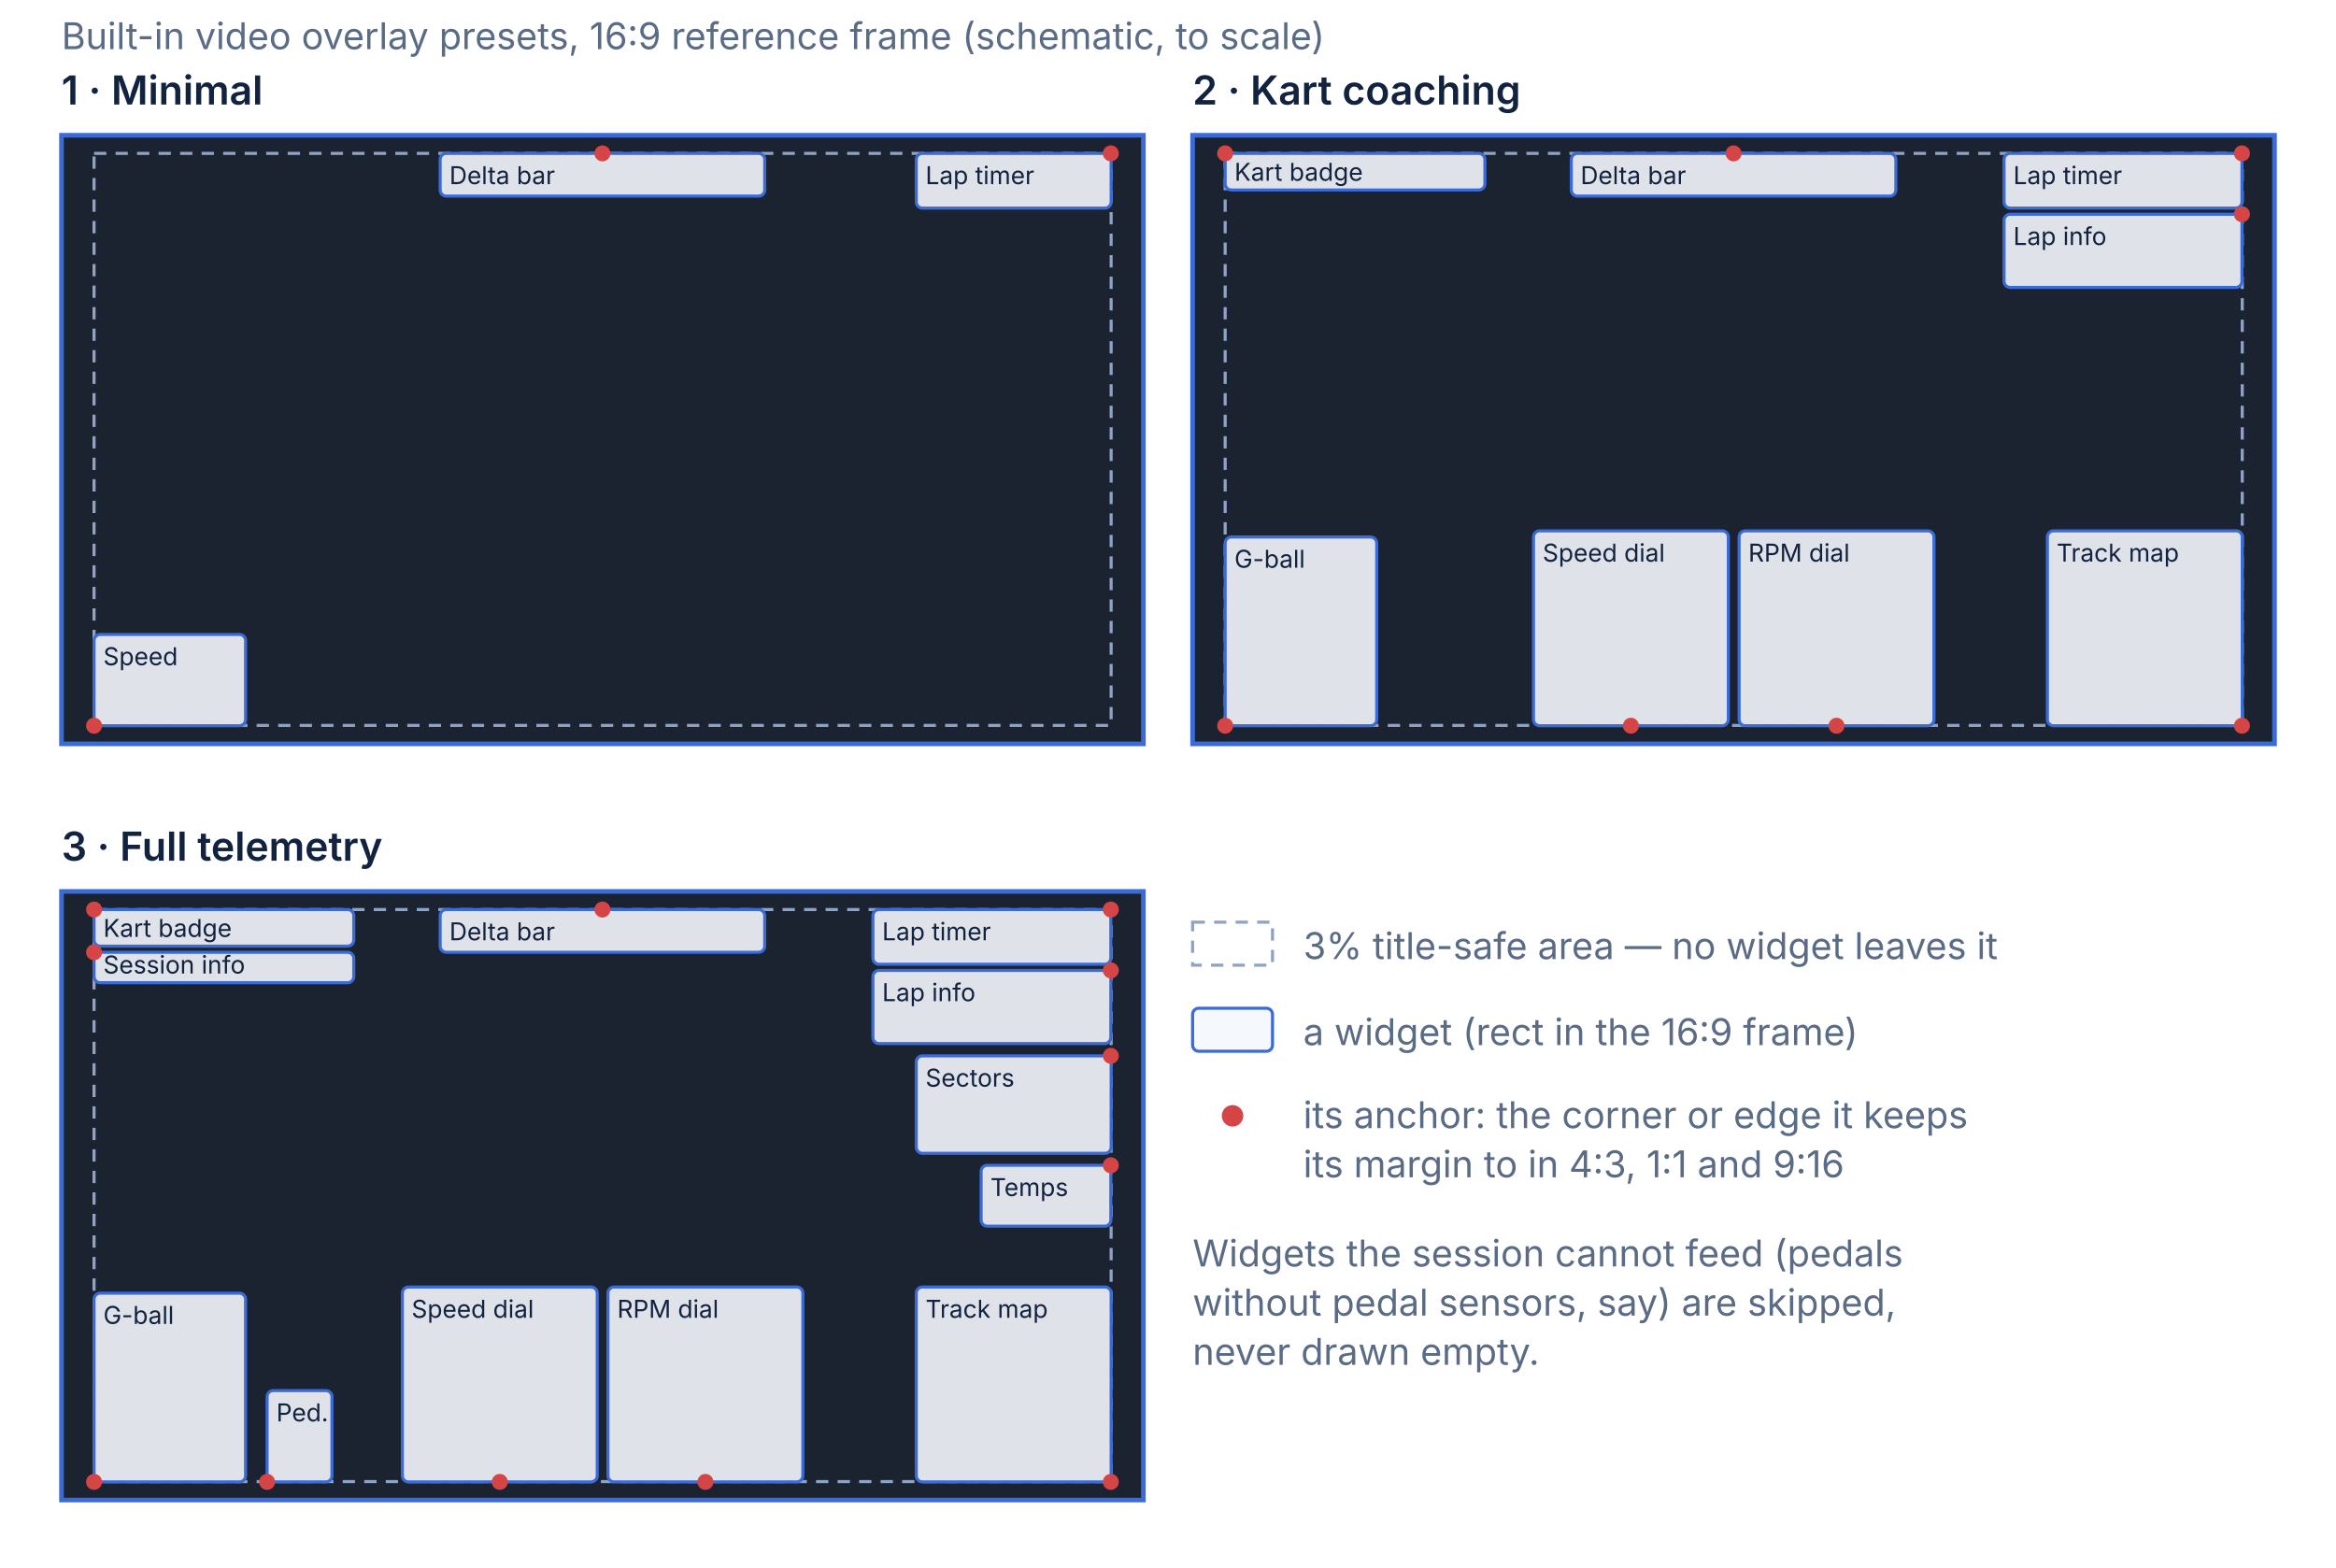
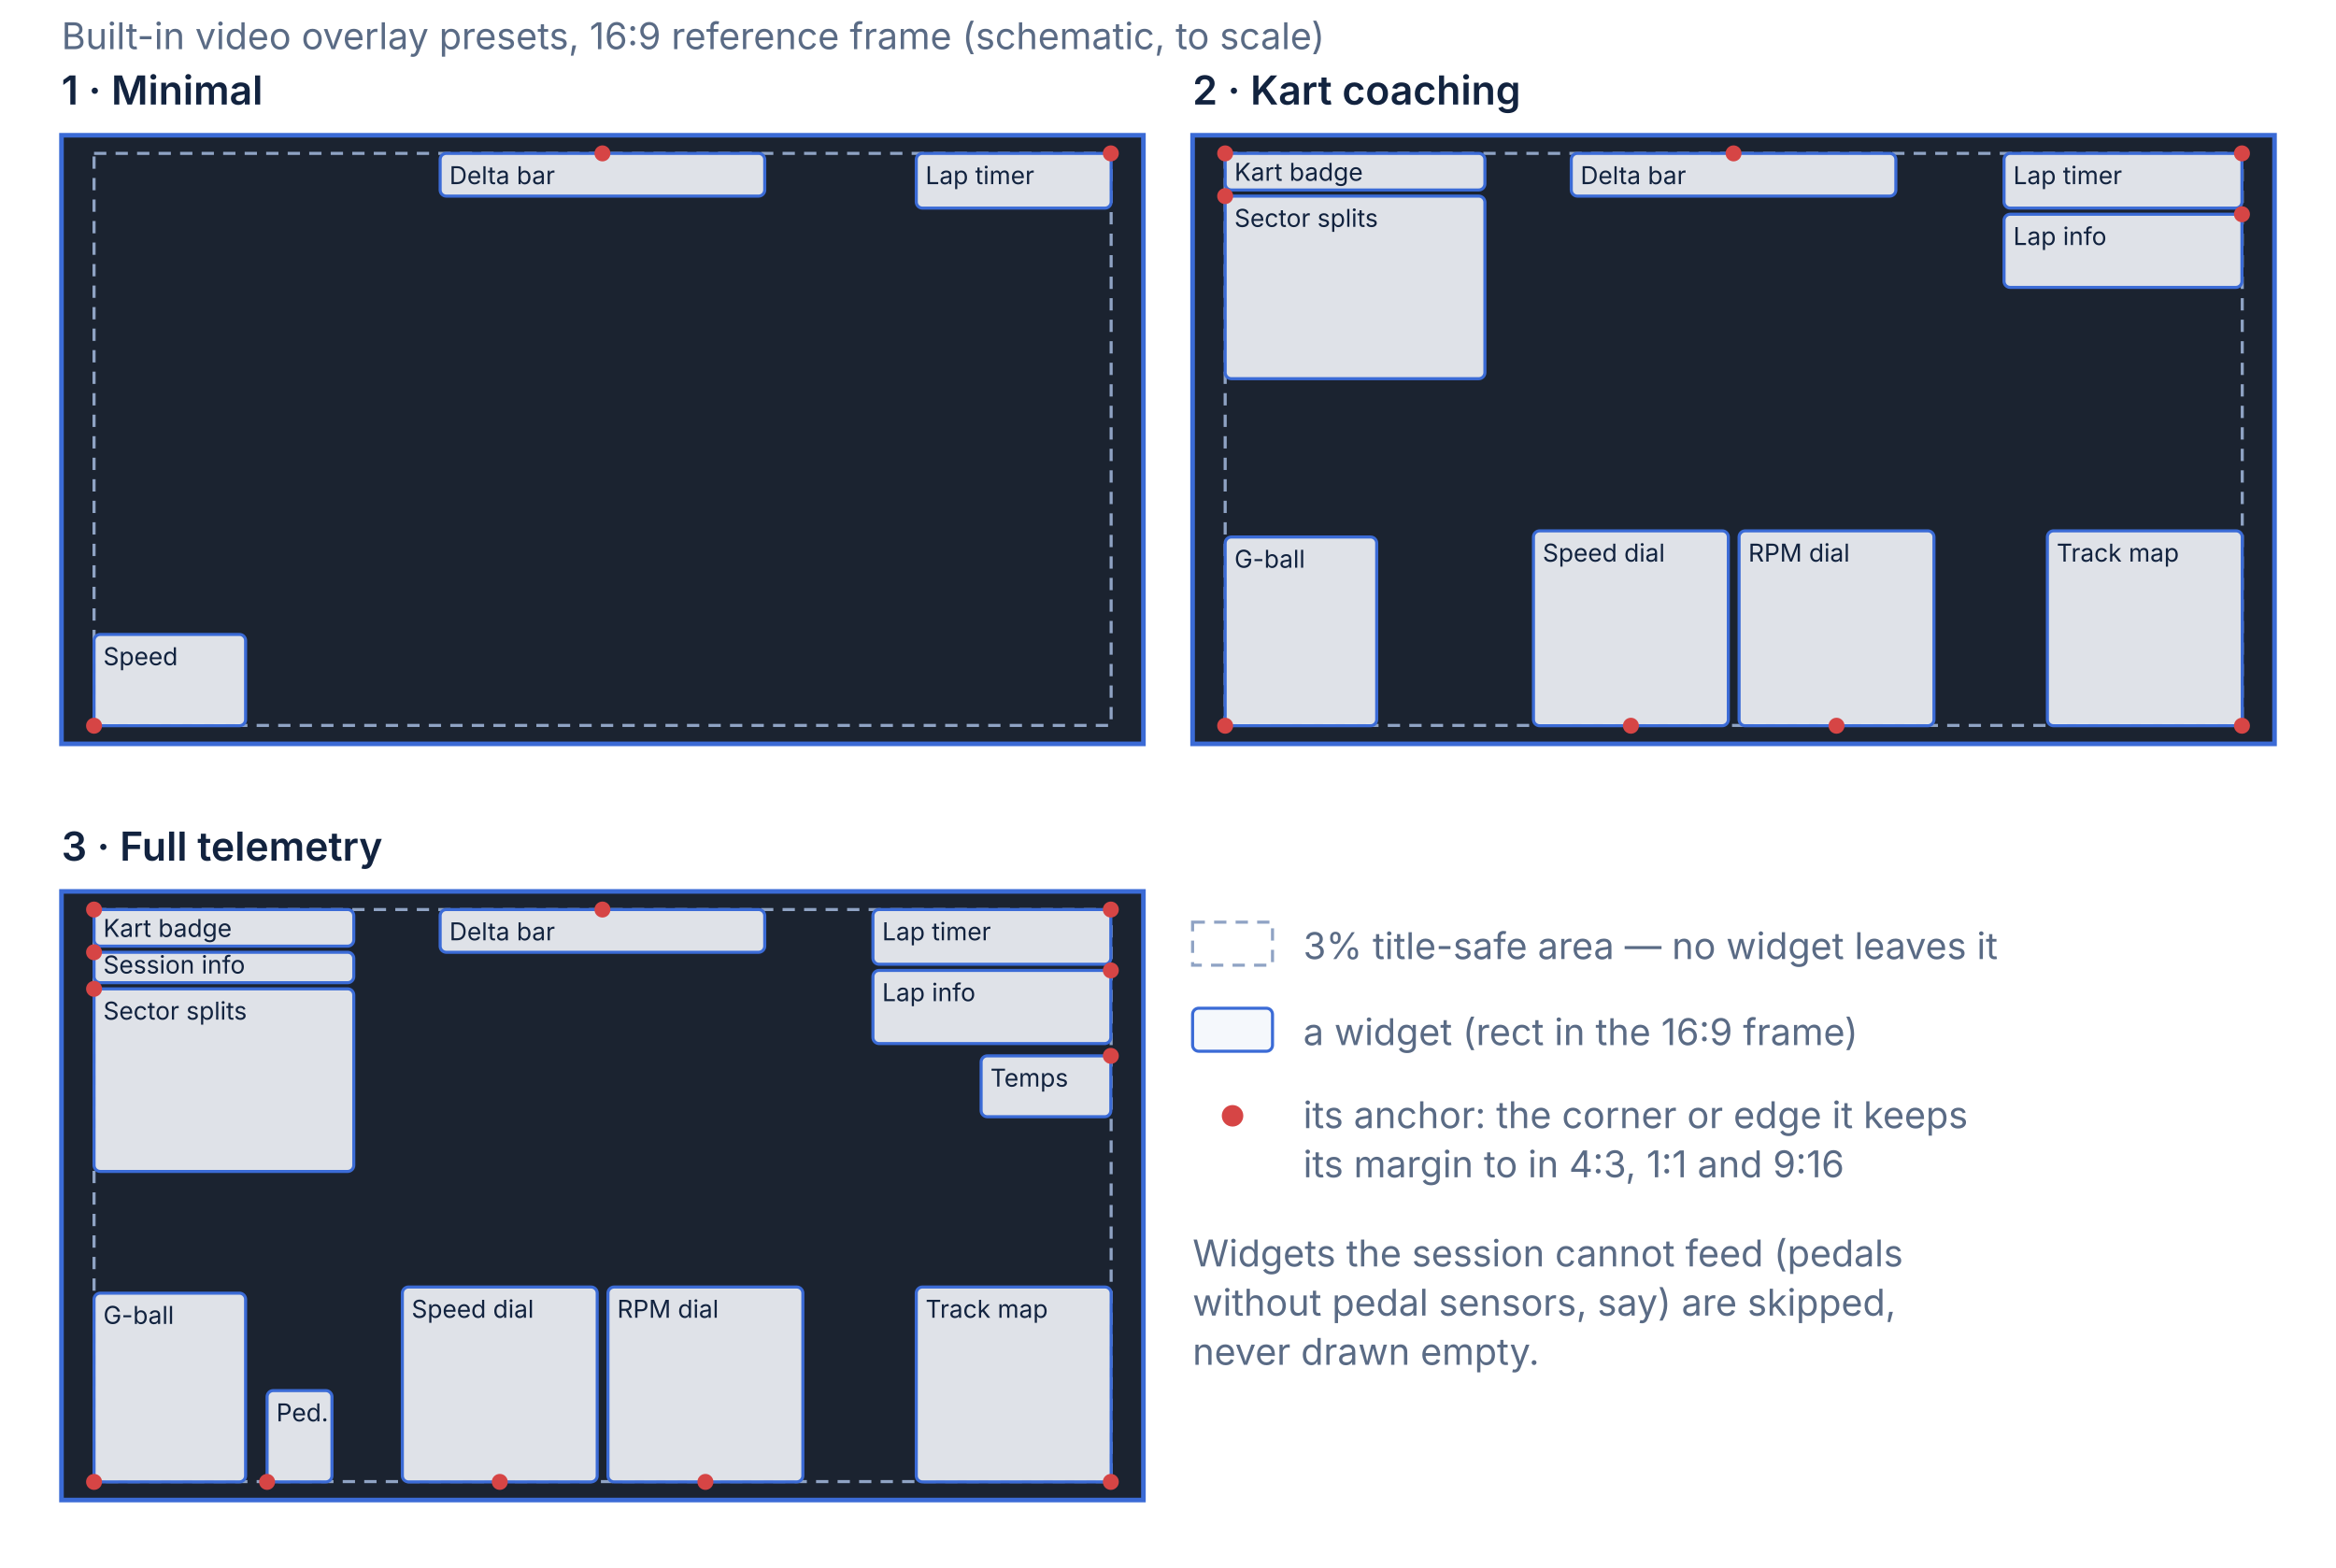
- <svg xmlns="http://www.w3.org/2000/svg" viewBox="0 0 760 510" role="img" aria-label="The three built-in video overlay presets drawn in a 16:9 frame: Minimal (speed, lap timer, delta bar), Kart coaching (kart badge, delta bar, the running lap timer over lap info, G-ball, the speed and RPM dials side by side, track map) and Full telemetry (kart coaching plus session info, sector times, temperatures and pedals), each inside the 3% safe area, with the anchor each widget keeps its margin to.">
+ <svg xmlns="http://www.w3.org/2000/svg" viewBox="0 0 760 510" role="img" aria-label="The three built-in video overlay presets drawn in a 16:9 frame: Minimal (speed, lap timer, delta bar), Kart coaching (kart badge with the sector splits under it, delta bar, the running lap timer over lap info, G-ball, the speed and RPM dials side by side, track map) and Full telemetry (kart coaching plus session info between the badge and the sector splits, temperatures and pedals), each inside the 3% safe area, with the anchor each widget keeps its margin to.">
  <style>
    .frame{fill:#1b2330;stroke:#3b6bd6;stroke-width:1.5}
    .safe{fill:none;stroke:#8fa3c4;stroke-width:1;stroke-dasharray:4 3}
    .w{fill:#f4f7fc;fill-opacity:.9;stroke:#3b6bd6;stroke-width:1}
    .a{fill:#d64545}
    .h{font:600 13px -apple-system,Segoe UI,sans-serif;fill:#12233f}
    .t{font:8px -apple-system,Segoe UI,sans-serif;fill:#12233f}
    .lbl{font:12px -apple-system,Segoe UI,sans-serif;fill:#5a6b85}
  </style>
  <text class="lbl" x="20" y="16">Built-in video overlay presets, 16:9 reference frame (schematic, to scale)</text>
  <text class="h" x="20" y="34">1 · Minimal</text>
  <rect class="frame" x="20" y="44" width="352" height="198" />
  <rect class="safe" x="30.6" y="49.9" width="330.9" height="186.1" />
  <rect class="w" x="30.6" y="206.4" width="49.3" height="29.7" rx="2" />
  <text class="t" x="33.6" y="216.4">Speed</text>
  <circle class="a" cx="30.6" cy="236.1" r="2.6" />
  <rect class="w" x="298.1" y="49.9" width="63.4" height="17.8" rx="2" />
  <text class="t" x="301.1" y="59.9">Lap timer</text>
  <circle class="a" cx="361.4" cy="49.9" r="2.6" />
  <rect class="w" x="143.2" y="49.9" width="105.6" height="13.9" rx="2" />
  <text class="t" x="146.2" y="59.9">Delta bar</text>
  <circle class="a" cx="196.0" cy="49.9" r="2.6" />
  <text class="h" x="388" y="34">2 · Kart coaching</text>
  <rect class="frame" x="388" y="44" width="352" height="198" />
  <rect class="safe" x="398.6" y="49.9" width="330.9" height="186.1" />
  <rect class="w" x="398.6" y="49.9" width="84.5" height="11.9" rx="2" />
  <text class="t" x="401.6" y="58.8">Kart badge</text>
  <circle class="a" cx="398.6" cy="49.9" r="2.6" />
+   <rect class="w" x="398.6" y="63.8" width="84.5" height="59.4" rx="2" />
+   <text class="t" x="401.6" y="73.8">Sector splits</text>
+   <circle class="a" cx="398.6" cy="63.8" r="2.6" />
  <rect class="w" x="511.2" y="49.9" width="105.6" height="13.9" rx="2" />
  <text class="t" x="514.2" y="59.9">Delta bar</text>
  <circle class="a" cx="564.0" cy="49.9" r="2.6" />
  <rect class="w" x="652.0" y="49.9" width="77.4" height="17.8" rx="2" />
  <text class="t" x="655.0" y="59.9">Lap timer</text>
  <circle class="a" cx="729.4" cy="49.9" r="2.6" />
  <rect class="w" x="652.0" y="69.7" width="77.4" height="23.8" rx="2" />
  <text class="t" x="655.0" y="79.7">Lap info</text>
  <circle class="a" cx="729.4" cy="69.7" r="2.6" />
  <rect class="w" x="398.6" y="174.7" width="49.3" height="61.4" rx="2" />
  <text class="t" x="401.6" y="184.7">G-ball</text>
  <circle class="a" cx="398.6" cy="236.1" r="2.6" />
  <rect class="w" x="498.9" y="172.7" width="63.4" height="63.4" rx="2" />
  <text class="t" x="501.9" y="182.7">Speed dial</text>
  <circle class="a" cx="530.6" cy="236.1" r="2.6" />
  <rect class="w" x="565.8" y="172.7" width="63.4" height="63.4" rx="2" />
  <text class="t" x="568.8" y="182.7">RPM dial</text>
  <circle class="a" cx="597.5" cy="236.1" r="2.6" />
  <rect class="w" x="666.1" y="172.7" width="63.4" height="63.4" rx="2" />
  <text class="t" x="669.1" y="182.7">Track map</text>
  <circle class="a" cx="729.4" cy="236.1" r="2.6" />
  <text class="h" x="20" y="280">3 · Full telemetry</text>
  <rect class="frame" x="20" y="290" width="352" height="198" />
  <rect class="safe" x="30.6" y="295.9" width="330.9" height="186.1" />
  <rect class="w" x="30.6" y="295.9" width="84.5" height="11.9" rx="2" />
  <text class="t" x="33.6" y="304.8">Kart badge</text>
  <circle class="a" cx="30.6" cy="295.9" r="2.6" />
  <rect class="w" x="143.2" y="295.9" width="105.6" height="13.9" rx="2" />
  <text class="t" x="146.2" y="305.9">Delta bar</text>
  <circle class="a" cx="196.0" cy="295.9" r="2.6" />
  <rect class="w" x="284.0" y="295.9" width="77.4" height="17.8" rx="2" />
  <text class="t" x="287.0" y="305.9">Lap timer</text>
  <circle class="a" cx="361.4" cy="295.9" r="2.6" />
  <rect class="w" x="284.0" y="315.7" width="77.4" height="23.8" rx="2" />
  <text class="t" x="287.0" y="325.7">Lap info</text>
  <circle class="a" cx="361.4" cy="315.7" r="2.6" />
  <rect class="w" x="30.6" y="420.7" width="49.3" height="61.4" rx="2" />
  <text class="t" x="33.6" y="430.7">G-ball</text>
  <circle class="a" cx="30.6" cy="482.1" r="2.6" />
  <rect class="w" x="130.9" y="418.7" width="63.4" height="63.4" rx="2" />
  <text class="t" x="133.9" y="428.7">Speed dial</text>
  <circle class="a" cx="162.6" cy="482.1" r="2.6" />
  <rect class="w" x="197.8" y="418.7" width="63.4" height="63.4" rx="2" />
  <text class="t" x="200.8" y="428.7">RPM dial</text>
  <circle class="a" cx="229.5" cy="482.1" r="2.6" />
  <rect class="w" x="298.1" y="418.7" width="63.4" height="63.4" rx="2" />
  <text class="t" x="301.1" y="428.7">Track map</text>
  <circle class="a" cx="361.4" cy="482.1" r="2.6" />
  <rect class="w" x="30.6" y="309.8" width="84.5" height="9.9" rx="2" />
  <text class="t" x="33.6" y="316.7">Session info</text>
  <circle class="a" cx="30.6" cy="309.8" r="2.6" />
-   <rect class="w" x="298.1" y="343.5" width="63.4" height="31.7" rx="2" />
-   <text class="t" x="301.1" y="353.5">Sectors</text>
+   <rect class="w" x="30.6" y="321.7" width="84.5" height="59.4" rx="2" />
+   <text class="t" x="33.6" y="331.7">Sector splits</text>
+   <circle class="a" cx="30.6" cy="321.7" r="2.6" />
+   <rect class="w" x="319.2" y="343.5" width="42.2" height="19.8" rx="2" />
+   <text class="t" x="322.2" y="353.5">Temps</text>
  <circle class="a" cx="361.4" cy="343.5" r="2.6" />
-   <rect class="w" x="319.2" y="379.1" width="42.2" height="19.8" rx="2" />
-   <text class="t" x="322.2" y="389.1">Temps</text>
-   <circle class="a" cx="361.4" cy="379.1" r="2.6" />
  <rect class="w" x="86.9" y="452.4" width="21.1" height="29.7" rx="2" />
  <text class="t" x="89.9" y="462.4">Ped.</text>
  <circle class="a" cx="86.9" cy="482.1" r="2.6" />
  <rect class="safe" x="388" y="300" width="26" height="14" />
  <text class="lbl" x="424" y="312">3% title-safe area — no widget leaves it</text>
  <rect class="w" x="388" y="328" width="26" height="14" rx="2" />
  <text class="lbl" x="424" y="340">a widget (rect in the 16:9 frame)</text>
  <circle class="a" cx="401" cy="363" r="3.5" />
  <text class="lbl" x="424" y="367">its anchor: the corner or edge it keeps</text>
  <text class="lbl" x="424" y="383">its margin to in 4:3, 1:1 and 9:16</text>
  <text class="lbl" x="388" y="412">Widgets the session cannot feed (pedals</text>
  <text class="lbl" x="388" y="428">without pedal sensors, say) are skipped,</text>
  <text class="lbl" x="388" y="444">never drawn empty.</text>
</svg>
